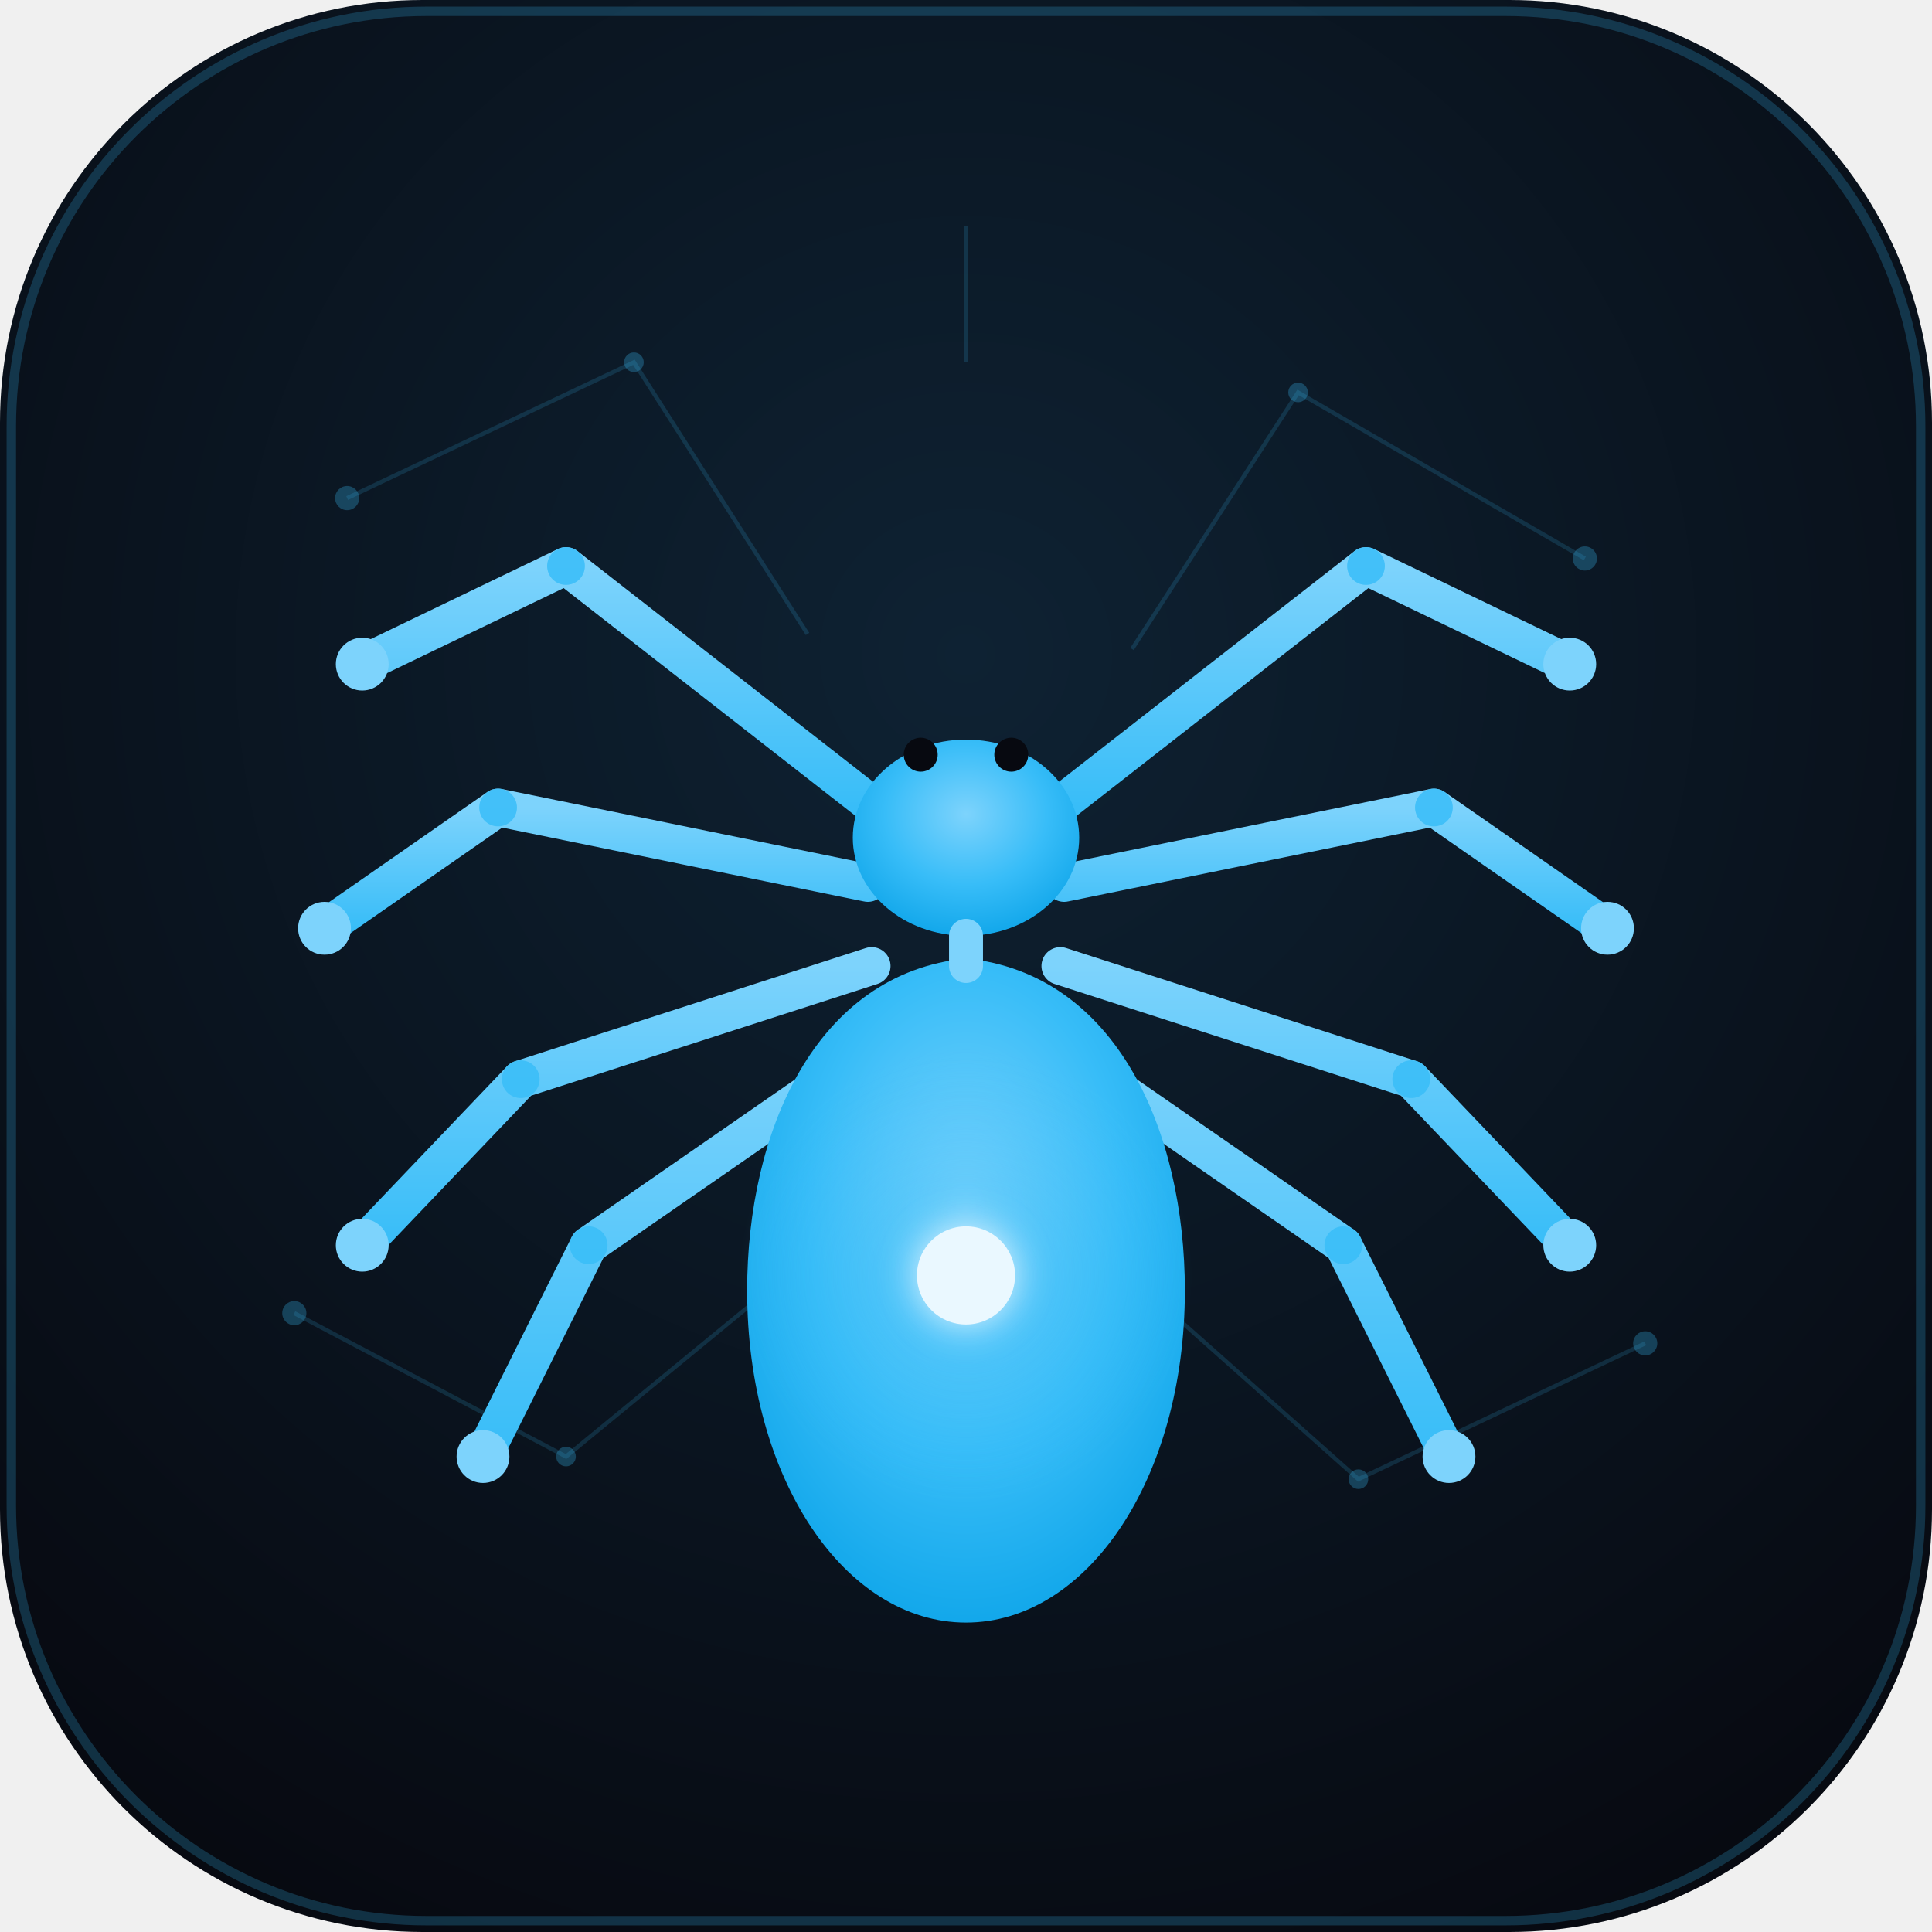
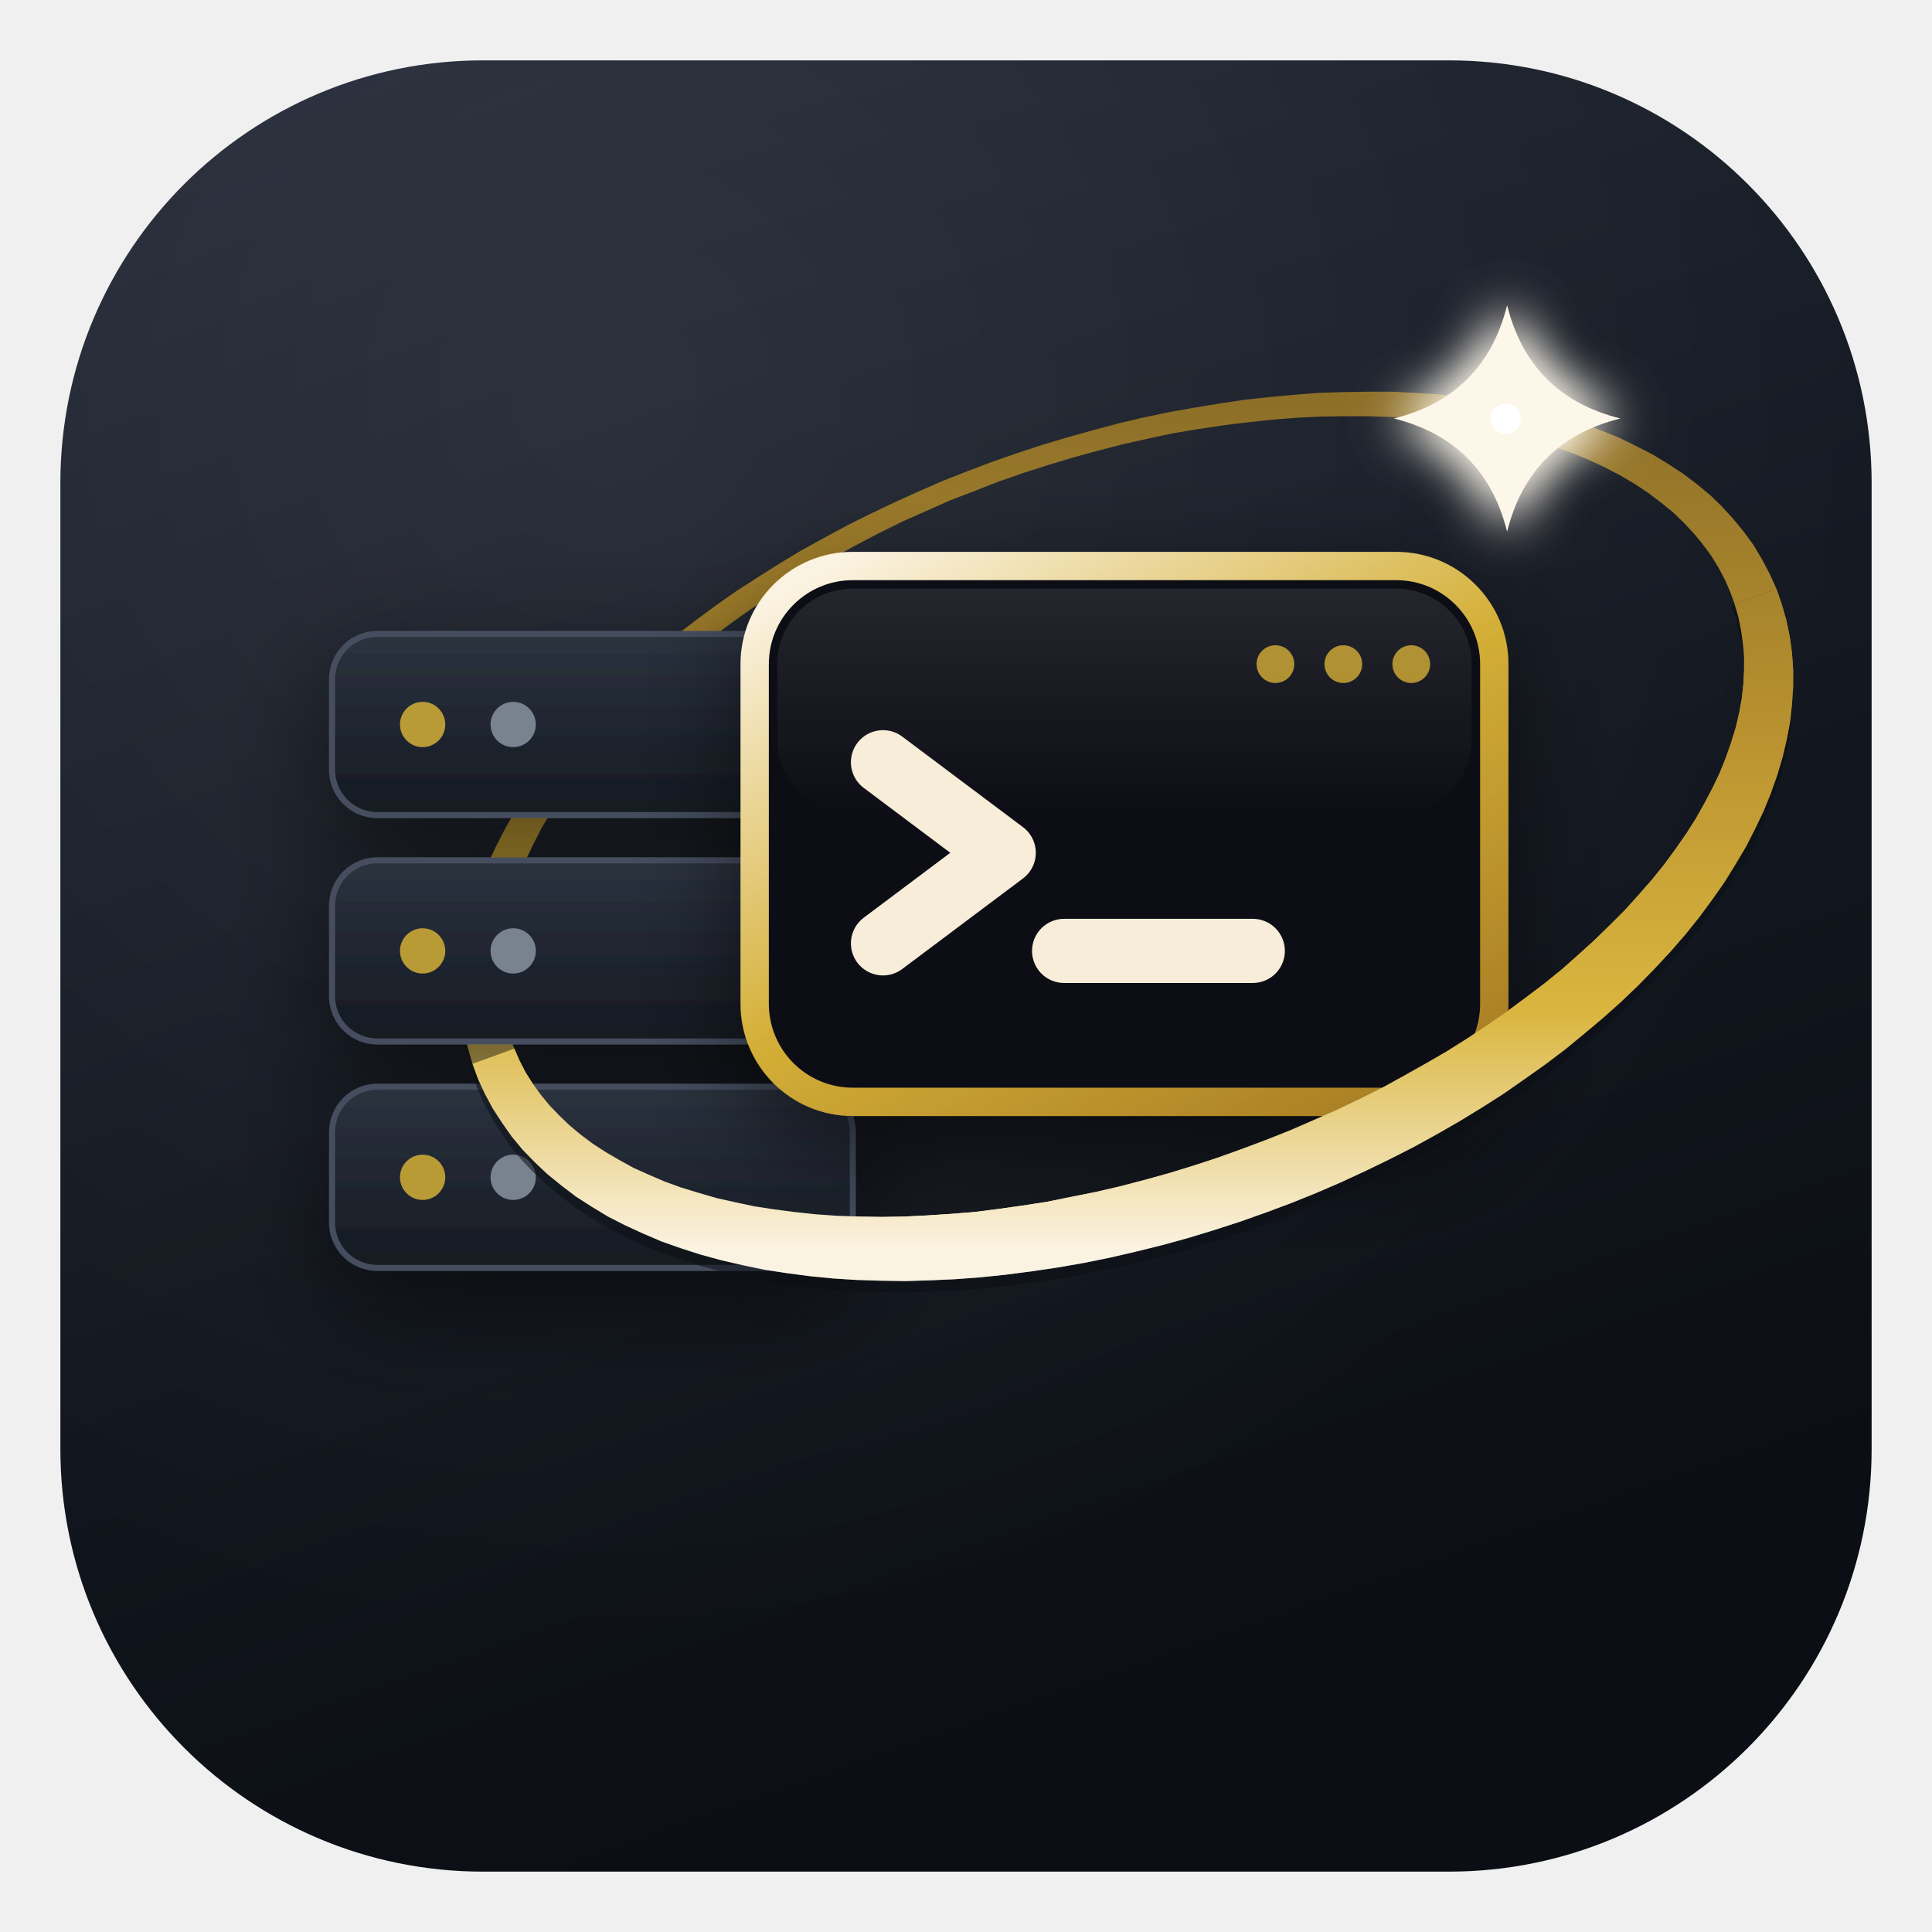
- <svg xmlns="http://www.w3.org/2000/svg" viewBox="0 0 512 512" width="512" height="512" role="img" aria-label="A.R.A">
+ <svg xmlns="http://www.w3.org/2000/svg" viewBox="0 0 512 512" width="512" height="512" role="img" aria-label="A.R.A" shape-rendering="geometricPrecision">
  <defs>
-     <linearGradient id="araLeg" x1="0" y1="0" x2="0" y2="1">
-       <stop offset="0%" stop-color="#7dd3fc" />
-       <stop offset="100%" stop-color="#38bdf8" />
+     <linearGradient id="bg" x1="0" y1="0" x2="0.35" y2="1">
+       <stop offset="0%" stop-color="#232936" />
+       <stop offset="55%" stop-color="#141922" />
+       <stop offset="100%" stop-color="#0b0e14" />
    </linearGradient>
-     <radialGradient id="araBody" cx="50%" cy="38%" r="65%">
-       <stop offset="0%" stop-color="#7dd3fc" />
-       <stop offset="55%" stop-color="#38bdf8" />
-       <stop offset="100%" stop-color="#0ea5e9" />
+     <radialGradient id="bgLight" cx="30%" cy="18%" r="70%">
+       <stop offset="0%" stop-color="#ffffff" stop-opacity=".07" />
+       <stop offset="100%" stop-color="#ffffff" stop-opacity="0" />
    </radialGradient>
-     <radialGradient id="araBg" cx="50%" cy="34%" r="75%">
-       <stop offset="0%" stop-color="#0e2233" stop-opacity="1" />
-       <stop offset="100%" stop-color="#070910" stop-opacity="1" />
-     </radialGradient>
-     <radialGradient id="araCore" cx="50%" cy="50%" r="50%">
-       <stop offset="0%" stop-color="#38bdf8" stop-opacity=".9" />
-       <stop offset="100%" stop-color="#38bdf8" stop-opacity="0" />
-     </radialGradient>
-     <filter id="araGlow" x="-40%" y="-40%" width="180%" height="180%">
-       <feGaussianBlur stdDeviation="5" result="b" />
+     <linearGradient id="ringG" x1="0" y1="107" x2="0" y2="331" gradientUnits="userSpaceOnUse">
+       <stop offset="0%" stop-color="#8d6f28" />
+       <stop offset="38%" stop-color="#b8912f" />
+       <stop offset="72%" stop-color="#dab63f" />
+       <stop offset="100%" stop-color="#fbf3e2" />
+     </linearGradient>
+     <linearGradient id="rack" x1="0" y1="0" x2="0" y2="1">
+       <stop offset="0%" stop-color="#2b323f" />
+       <stop offset="100%" stop-color="#151a22" />
+     </linearGradient>
+     <linearGradient id="edge" x1="0.1" y1="0" x2="0.9" y2="1">
+       <stop offset="0%" stop-color="#fbf3e2" />
+       <stop offset="50%" stop-color="#d4af37" />
+       <stop offset="100%" stop-color="#a87d24" />
+     </linearGradient>
+     <linearGradient id="glass" x1="0" y1="0" x2="0" y2="1">
+       <stop offset="0%" stop-color="#ffffff" stop-opacity=".10" />
+       <stop offset="100%" stop-color="#ffffff" stop-opacity="0" />
+     </linearGradient>
+     <filter id="soft" x="-30%" y="-30%" width="160%" height="180%">
+       <feDropShadow dx="0" dy="10" stdDeviation="14" flood-color="#000000" flood-opacity=".55" />
+     </filter>
+     <filter id="glow" x="-80%" y="-80%" width="260%" height="260%">
+       <feGaussianBlur stdDeviation="7" result="b" />
      <feMerge>
+         <feMergeNode in="b" />
        <feMergeNode in="b" />
        <feMergeNode in="SourceGraphic" />
      </feMerge>
    </filter>
+     <clipPath id="frontHalf">
+       <polygon points="1144,-89 -548,527 -240,1373 1452,757" />
+     </clipPath>
  </defs>
-   <rect width="512" height="512" rx="112" fill="url(#araBg)" />
-   <g stroke="#38bdf8" stroke-width="1.1" fill="none" opacity=".16">
-     <path d="M92 132 L168 96 L214 168" />
-     <path d="M420 148 L344 104 L300 172" />
-     <path d="M78 348 L150 386 L206 340" />
-     <path d="M436 356 L360 392 L306 344" />
-     <path d="M256 60 L256 96" />
+   <rect x="16" y="16" width="480" height="480" rx="112" fill="url(#bg)" />
+   <rect x="16" y="16" width="480" height="480" rx="112" fill="url(#bgLight)" />
+   <path d="M470.8,156.1 L472.2,160.2 L473.4,164.4 L474.3,168.7 L474.9,173.1 L475.2,177.6 L475.2,182.1 L474.9,186.7 L474.4,191.3 L473.5,196.0 L472.4,200.7 L471.0,205.4 L469.3,210.2 L467.4,214.9 L465.1,219.7 L462.7,224.4 L459.9,229.1 L457.0,233.8 L453.7,238.5 L450.3,243.1 L446.6,247.7 L442.7,252.2 L438.5,256.7 L434.2,261.1 L429.6,265.5 L424.9,269.7 L419.9,273.9 L414.8,278.1 L409.5,282.1 L404.0,286.0 L398.4,289.9 L392.6,293.6 L386.7,297.2 L380.6,300.7 L374.4,304.1 L368.1,307.3 L361.7,310.4 L355.2,313.4 L348.7,316.2 L342.0,318.9 L335.3,321.4 L328.5,323.8 L321.7,326.0 L314.8,328.1 L307.9,330.0 L301.0,331.7 L294.1,333.3 L287.2,334.7 L280.3,335.9 L273.5,336.9 L266.6,337.8 L259.9,338.5 L253.1,339.0 L246.5,339.3 L239.9,339.5 L233.4,339.4 L227.0,339.2 L220.7,338.8 L214.6,338.2 L208.5,337.4 L202.6,336.5 L196.8,335.3 L191.2,334.0 L185.7,332.5 L180.4,330.8 L175.3,329.0 L170.4,326.9 L165.6,324.7 L161.1,322.4 L156.8,319.8 L152.6,317.1 L148.8,314.2 L145.1,311.2 L141.7,308.0 L138.5,304.7 L135.6,301.2 L133.0,297.5 L130.6,293.8 L128.5,289.9 L126.7,286.0 L125.2,281.9 L124.0,277.7 L123.1,273.5 L122.4,269.2 L122.1,264.8 L122.0,260.4 L122.2,256.0 L122.7,251.5 L123.5,247.0 L124.6,242.5 L125.9,238.0 L127.5,233.4 L129.3,228.9 L131.4,224.4 L133.7,219.9 L136.3,215.3 L139.2,210.9 L142.2,206.4 L145.5,202.0 L149.0,197.6 L152.8,193.2 L156.7,188.9 L160.9,184.6 L165.2,180.4 L169.8,176.3 L174.5,172.2 L179.4,168.2 L184.5,164.3 L189.8,160.4 L195.2,156.6 L200.8,153.0 L206.5,149.4 L212.3,145.9 L218.3,142.6 L224.4,139.3 L230.6,136.2 L236.9,133.2 L243.3,130.3 L249.7,127.5 L256.3,124.9 L262.9,122.4 L269.5,120.1 L276.2,117.9 L282.9,115.9 L289.7,114.0 L296.4,112.2 L303.2,110.6 L309.9,109.2 L316.7,108.0 L323.4,106.9 L330.1,105.9 L336.7,105.2 L343.2,104.6 L349.7,104.1 L356.2,103.9 L362.5,103.8 L368.8,103.8 L374.9,104.1 L381.0,104.5 L386.9,105.1 L392.7,105.9 L398.3,106.8 L403.9,107.9 L409.2,109.2 L414.4,110.7 L419.5,112.3 L424.4,114.1 L429.1,116.0 L433.6,118.2 L437.9,120.4 L442.0,122.9 L446.0,125.5 L449.7,128.3 L453.2,131.2 L456.4,134.3 L459.4,137.6 L462.2,141.0 L464.8,144.6 L467.0,148.3 L469.0,152.1 L470.8,156.1 M459.7,160.1 L458.5,156.8 L457.1,153.6 L455.4,150.4 L453.5,147.3 L451.3,144.3 L448.9,141.4 L446.3,138.6 L443.4,135.8 L440.2,133.2 L436.9,130.7 L433.3,128.3 L429.4,126.0 L425.4,123.9 L421.1,121.9 L416.7,120.1 L412.0,118.4 L407.1,116.8 L402.1,115.4 L396.9,114.2 L391.5,113.1 L386.0,112.2 L380.3,111.5 L374.5,110.9 L368.5,110.5 L362.5,110.3 L356.3,110.3 L350.0,110.4 L343.7,110.7 L337.3,111.2 L330.8,111.9 L324.2,112.7 L317.6,113.7 L311.0,114.8 L304.4,116.2 L297.7,117.7 L291.1,119.4 L284.5,121.2 L277.9,123.2 L271.3,125.3 L264.7,127.6 L258.3,130.1 L251.8,132.6 L245.5,135.4 L239.2,138.2 L233.1,141.2 L227.0,144.4 L221.1,147.6 L215.3,150.9 L209.6,154.4 L204.0,158.0 L198.6,161.7 L193.4,165.4 L188.3,169.3 L183.5,173.2 L178.8,177.2 L174.3,181.2 L170.0,185.4 L165.9,189.5 L162.0,193.7 L158.3,198.0 L154.9,202.3 L151.7,206.6 L148.7,210.9 L146.0,215.2 L143.5,219.5 L141.3,223.8 L139.3,228.0 L137.6,232.3 L136.1,236.5 L134.9,240.6 L133.9,244.7 L133.2,248.7 L132.7,252.7 L132.5,256.5 L132.5,260.3 L132.8,264.0 L133.3,267.6 L134.1,271.1 L135.1,274.6 L136.3,277.9 L137.7,281.1 L139.3,284.2 L141.2,287.2 L143.3,290.1 L145.6,292.9 L148.2,295.6 L150.9,298.2 L153.9,300.7 L157.1,303.1 L160.5,305.3 L164.1,307.4 L167.9,309.5 L171.9,311.3 L176.1,313.1 L180.5,314.7 L185.1,316.1 L189.9,317.5 L194.8,318.6 L200.0,319.7 L205.2,320.5 L210.6,321.2 L216.2,321.8 L221.9,322.2 L227.7,322.4 L233.6,322.5 L239.6,322.4 L245.7,322.1 L251.9,321.7 L258.2,321.2 L264.5,320.4 L270.9,319.5 L277.4,318.5 L283.8,317.2 L290.3,315.9 L296.8,314.4 L303.3,312.7 L309.8,310.9 L316.3,308.9 L322.7,306.8 L329.1,304.5 L335.5,302.1 L341.8,299.6 L348.0,296.9 L354.1,294.2 L360.2,291.3 L366.2,288.3 L372.0,285.1 L377.7,281.9 L383.4,278.6 L388.8,275.2 L394.1,271.7 L399.3,268.1 L404.3,264.4 L409.2,260.7 L413.9,256.9 L418.3,253.0 L422.6,249.1 L426.7,245.1 L430.6,241.2 L434.3,237.1 L437.8,233.1 L441.1,229.0 L444.1,224.9 L446.9,220.9 L449.5,216.8 L451.8,212.7 L453.9,208.7 L455.8,204.7 L457.4,200.7 L458.8,196.7 L460.0,192.8 L460.9,188.9 L461.6,185.1 L462.0,181.4 L462.2,177.7 L462.2,174.0 L461.9,170.5 L461.4,167.0 L460.7,163.5 L459.7,160.1 Z" fill="url(#ringG)" fill-rule="evenodd" />
+   <g filter="url(#soft)">
+     <rect x="88" y="168" width="138" height="48" rx="12" fill="url(#rack)" stroke="#454e5e" stroke-width="1.6" />
+     <rect x="88" y="228" width="138" height="48" rx="12" fill="url(#rack)" stroke="#454e5e" stroke-width="1.6" />
+     <rect x="88" y="288" width="138" height="48" rx="12" fill="url(#rack)" stroke="#454e5e" stroke-width="1.6" />
  </g>
-   <g fill="#38bdf8" opacity=".28">
-     <circle cx="92" cy="132" r="3.2" />
-     <circle cx="168" cy="96" r="2.6" />
-     <circle cx="420" cy="148" r="3.2" />
-     <circle cx="344" cy="104" r="2.6" />
-     <circle cx="78" cy="348" r="3.2" />
-     <circle cx="150" cy="386" r="2.6" />
-     <circle cx="436" cy="356" r="3.2" />
-     <circle cx="360" cy="392" r="2.6" />
+   <g fill="#d4af37" opacity=".85">
+     <circle cx="112" cy="192" r="6" />
+     <circle cx="112" cy="252" r="6" />
+     <circle cx="112" cy="312" r="6" />
  </g>
-   <g fill="none" stroke="url(#araLeg)" stroke-width="10" stroke-linecap="round" stroke-linejoin="round">
-     <path d="M232 214 L150 150 L96 176" />
-     <path d="M230 234 L132 214 L86 246" />
-     <path d="M231 256 L138 286 L96 330" />
-     <path d="M234 276 L156 330 L128 386" />
-     <path d="M280 214 L362 150 L416 176" />
-     <path d="M282 234 L380 214 L426 246" />
-     <path d="M281 256 L374 286 L416 330" />
-     <path d="M278 276 L356 330 L384 386" />
+   <g fill="#79828f">
+     <circle cx="136" cy="192" r="6" />
+     <circle cx="136" cy="252" r="6" />
+     <circle cx="136" cy="312" r="6" />
  </g>
-   <g fill="#7dd3fc">
-     <circle cx="96" cy="176" r="7" />
-     <circle cx="86" cy="246" r="7" />
-     <circle cx="96" cy="330" r="7" />
-     <circle cx="128" cy="386" r="7" />
-     <circle cx="416" cy="176" r="7" />
-     <circle cx="426" cy="246" r="7" />
-     <circle cx="416" cy="330" r="7" />
-     <circle cx="384" cy="386" r="7" />
+   <g filter="url(#soft)">
+     <rect x="200" y="150" width="196" height="142" rx="26" fill="#0d1016" stroke="url(#edge)" stroke-width="7.5" />
  </g>
-   <g fill="#38bdf8" opacity=".85">
-     <circle cx="150" cy="150" r="5" />
-     <circle cx="132" cy="214" r="5" />
-     <circle cx="138" cy="286" r="5" />
-     <circle cx="156" cy="330" r="5" />
-     <circle cx="362" cy="150" r="5" />
-     <circle cx="380" cy="214" r="5" />
-     <circle cx="374" cy="286" r="5" />
-     <circle cx="356" cy="330" r="5" />
+   <rect x="206" y="156" width="184" height="60" rx="20" fill="url(#glass)" />
+   <g fill="#d4af37" opacity=".8">
+     <circle cx="338" cy="176" r="5" />
+     <circle cx="356" cy="176" r="5" />
+     <circle cx="374" cy="176" r="5" />
  </g>
-   <ellipse cx="256" cy="222" rx="30" ry="26" fill="url(#araBody)" />
-   <circle cx="244" cy="200" r="4.5" fill="#070910" />
-   <circle cx="268" cy="200" r="4.5" fill="#070910" />
-   <path d="M256 254            C296 258 314 300 314 342            C314 392 288 430 256 430            C224 430 198 392 198 342            C198 300 216 258 256 254 Z" fill="url(#araBody)" />
-   <circle cx="256" cy="338" r="60" fill="url(#araCore)" opacity=".5" />
-   <circle cx="256" cy="338" r="13" fill="#eaf8ff" filter="url(#araGlow)" />
-   <line x1="256" y1="248" x2="256" y2="256" stroke="#7dd3fc" stroke-width="9" stroke-linecap="round" />
-   <rect x="3" y="3" width="506" height="506" rx="110" fill="none" stroke="#38bdf8" stroke-width="2.5" stroke-opacity=".22" />
+   <path d="M234 202 L266 226 L234 250" fill="none" stroke="#f7edd8" stroke-width="17" stroke-linecap="round" stroke-linejoin="round" />
+   <path d="M282 252 L332 252" fill="none" stroke="#f7edd8" stroke-width="17" stroke-linecap="round" />
+   <g clip-path="url(#frontHalf)">
+     <path d="M470.8,156.1 L472.2,160.2 L473.4,164.4 L474.3,168.7 L474.9,173.1 L475.2,177.6 L475.2,182.1 L474.9,186.7 L474.4,191.3 L473.5,196.0 L472.4,200.7 L471.0,205.4 L469.3,210.2 L467.4,214.9 L465.1,219.7 L462.7,224.4 L459.9,229.1 L457.0,233.8 L453.7,238.5 L450.3,243.1 L446.6,247.7 L442.7,252.2 L438.5,256.7 L434.2,261.1 L429.6,265.5 L424.9,269.7 L419.9,273.9 L414.8,278.1 L409.5,282.1 L404.0,286.0 L398.4,289.9 L392.6,293.6 L386.7,297.2 L380.6,300.7 L374.4,304.1 L368.1,307.3 L361.7,310.4 L355.2,313.4 L348.7,316.2 L342.0,318.9 L335.3,321.4 L328.5,323.8 L321.7,326.0 L314.8,328.1 L307.9,330.0 L301.0,331.7 L294.1,333.3 L287.2,334.7 L280.3,335.9 L273.5,336.9 L266.6,337.8 L259.9,338.5 L253.1,339.0 L246.5,339.3 L239.9,339.5 L233.4,339.4 L227.0,339.2 L220.7,338.8 L214.6,338.2 L208.5,337.4 L202.6,336.5 L196.8,335.3 L191.2,334.0 L185.7,332.5 L180.4,330.8 L175.3,329.0 L170.4,326.9 L165.6,324.7 L161.1,322.4 L156.8,319.8 L152.6,317.1 L148.8,314.2 L145.1,311.2 L141.7,308.0 L138.5,304.7 L135.6,301.2 L133.0,297.5 L130.6,293.8 L128.5,289.9 L126.7,286.0 L125.2,281.9 L124.0,277.7 L123.1,273.5 L122.4,269.2 L122.1,264.8 L122.0,260.4 L122.2,256.0 L122.7,251.5 L123.5,247.0 L124.6,242.5 L125.9,238.0 L127.5,233.4 L129.3,228.9 L131.4,224.4 L133.7,219.9 L136.3,215.3 L139.2,210.9 L142.2,206.4 L145.5,202.0 L149.0,197.6 L152.8,193.2 L156.7,188.9 L160.9,184.6 L165.2,180.4 L169.8,176.3 L174.5,172.2 L179.4,168.2 L184.5,164.3 L189.8,160.4 L195.2,156.6 L200.8,153.0 L206.5,149.4 L212.3,145.9 L218.3,142.6 L224.4,139.3 L230.6,136.2 L236.9,133.2 L243.3,130.3 L249.7,127.5 L256.3,124.9 L262.9,122.4 L269.5,120.1 L276.2,117.9 L282.9,115.9 L289.7,114.0 L296.4,112.2 L303.2,110.6 L309.9,109.2 L316.7,108.0 L323.4,106.9 L330.1,105.9 L336.7,105.2 L343.2,104.6 L349.7,104.1 L356.2,103.9 L362.5,103.8 L368.8,103.8 L374.9,104.1 L381.0,104.5 L386.9,105.1 L392.7,105.9 L398.3,106.8 L403.9,107.9 L409.2,109.2 L414.4,110.7 L419.5,112.3 L424.4,114.1 L429.1,116.0 L433.6,118.2 L437.9,120.4 L442.0,122.9 L446.0,125.5 L449.7,128.3 L453.2,131.2 L456.4,134.3 L459.4,137.6 L462.2,141.0 L464.8,144.6 L467.0,148.3 L469.0,152.1 L470.8,156.1 M459.7,160.1 L458.5,156.8 L457.1,153.6 L455.4,150.4 L453.5,147.3 L451.3,144.3 L448.9,141.4 L446.3,138.6 L443.4,135.8 L440.2,133.2 L436.9,130.7 L433.3,128.3 L429.4,126.0 L425.4,123.9 L421.1,121.9 L416.7,120.1 L412.0,118.4 L407.1,116.8 L402.1,115.4 L396.9,114.2 L391.5,113.1 L386.0,112.2 L380.3,111.5 L374.5,110.9 L368.5,110.5 L362.5,110.3 L356.3,110.3 L350.0,110.4 L343.7,110.7 L337.3,111.2 L330.8,111.9 L324.2,112.7 L317.6,113.7 L311.0,114.8 L304.4,116.2 L297.7,117.7 L291.1,119.4 L284.5,121.2 L277.9,123.2 L271.3,125.3 L264.7,127.6 L258.3,130.1 L251.8,132.6 L245.5,135.4 L239.2,138.2 L233.1,141.2 L227.0,144.4 L221.1,147.6 L215.3,150.9 L209.6,154.4 L204.0,158.0 L198.6,161.7 L193.4,165.4 L188.3,169.3 L183.5,173.2 L178.8,177.2 L174.3,181.2 L170.0,185.4 L165.9,189.5 L162.0,193.7 L158.3,198.0 L154.9,202.3 L151.7,206.6 L148.7,210.9 L146.0,215.2 L143.5,219.5 L141.3,223.8 L139.3,228.0 L137.6,232.3 L136.1,236.5 L134.9,240.6 L133.9,244.7 L133.2,248.7 L132.7,252.7 L132.5,256.5 L132.5,260.3 L132.8,264.0 L133.3,267.6 L134.1,271.1 L135.1,274.6 L136.3,277.9 L137.7,281.1 L139.3,284.2 L141.2,287.2 L143.3,290.1 L145.6,292.9 L148.2,295.6 L150.9,298.2 L153.9,300.7 L157.1,303.1 L160.5,305.3 L164.1,307.4 L167.9,309.5 L171.9,311.3 L176.1,313.1 L180.5,314.7 L185.1,316.1 L189.9,317.5 L194.8,318.6 L200.0,319.7 L205.2,320.5 L210.6,321.2 L216.2,321.8 L221.9,322.2 L227.7,322.4 L233.6,322.5 L239.6,322.4 L245.7,322.1 L251.9,321.7 L258.2,321.2 L264.5,320.4 L270.9,319.5 L277.4,318.5 L283.8,317.2 L290.3,315.9 L296.8,314.4 L303.3,312.7 L309.8,310.9 L316.3,308.9 L322.7,306.8 L329.1,304.5 L335.5,302.1 L341.8,299.6 L348.0,296.9 L354.1,294.2 L360.2,291.3 L366.2,288.3 L372.0,285.1 L377.7,281.9 L383.4,278.6 L388.8,275.2 L394.1,271.7 L399.3,268.1 L404.3,264.4 L409.2,260.7 L413.9,256.9 L418.3,253.0 L422.6,249.1 L426.7,245.1 L430.6,241.2 L434.3,237.1 L437.8,233.1 L441.1,229.0 L444.1,224.9 L446.9,220.9 L449.5,216.8 L451.8,212.7 L453.9,208.7 L455.8,204.7 L457.4,200.7 L458.8,196.7 L460.0,192.8 L460.9,188.9 L461.6,185.1 L462.0,181.4 L462.2,177.7 L462.2,174.0 L461.9,170.5 L461.4,167.0 L460.7,163.5 L459.7,160.1 Z" fill="#0b0e14" fill-rule="evenodd" transform="translate(0,3)" opacity=".55" />
+     <path d="M470.8,156.1 L472.2,160.2 L473.4,164.4 L474.3,168.7 L474.9,173.1 L475.2,177.6 L475.2,182.1 L474.9,186.7 L474.4,191.3 L473.5,196.0 L472.4,200.7 L471.0,205.4 L469.3,210.2 L467.4,214.9 L465.1,219.7 L462.7,224.4 L459.9,229.1 L457.0,233.8 L453.7,238.5 L450.3,243.1 L446.6,247.7 L442.7,252.2 L438.5,256.7 L434.2,261.1 L429.6,265.5 L424.9,269.7 L419.9,273.9 L414.8,278.1 L409.5,282.1 L404.0,286.0 L398.4,289.9 L392.6,293.6 L386.7,297.2 L380.6,300.7 L374.4,304.1 L368.1,307.3 L361.7,310.4 L355.2,313.4 L348.7,316.2 L342.0,318.9 L335.3,321.4 L328.5,323.8 L321.7,326.0 L314.8,328.1 L307.9,330.0 L301.0,331.7 L294.1,333.3 L287.2,334.7 L280.3,335.9 L273.5,336.9 L266.6,337.8 L259.9,338.5 L253.1,339.0 L246.5,339.3 L239.9,339.5 L233.4,339.4 L227.0,339.2 L220.7,338.8 L214.6,338.2 L208.5,337.4 L202.6,336.5 L196.8,335.3 L191.2,334.0 L185.7,332.5 L180.4,330.8 L175.3,329.0 L170.4,326.9 L165.6,324.7 L161.1,322.4 L156.8,319.8 L152.6,317.1 L148.8,314.2 L145.1,311.2 L141.7,308.0 L138.5,304.7 L135.6,301.2 L133.0,297.5 L130.6,293.8 L128.5,289.9 L126.7,286.0 L125.2,281.9 L124.0,277.7 L123.1,273.5 L122.4,269.2 L122.1,264.8 L122.0,260.4 L122.2,256.0 L122.7,251.5 L123.5,247.0 L124.6,242.5 L125.9,238.0 L127.5,233.4 L129.3,228.9 L131.4,224.4 L133.7,219.9 L136.3,215.3 L139.2,210.9 L142.2,206.4 L145.5,202.0 L149.0,197.6 L152.8,193.2 L156.7,188.9 L160.9,184.6 L165.2,180.4 L169.8,176.3 L174.5,172.2 L179.4,168.2 L184.5,164.3 L189.8,160.4 L195.2,156.6 L200.8,153.0 L206.5,149.4 L212.3,145.9 L218.3,142.6 L224.4,139.3 L230.6,136.2 L236.9,133.2 L243.3,130.3 L249.7,127.5 L256.3,124.9 L262.9,122.4 L269.5,120.1 L276.2,117.9 L282.9,115.9 L289.7,114.0 L296.4,112.2 L303.2,110.6 L309.9,109.2 L316.7,108.0 L323.4,106.9 L330.1,105.9 L336.7,105.2 L343.2,104.6 L349.7,104.1 L356.2,103.9 L362.5,103.8 L368.8,103.8 L374.9,104.1 L381.0,104.5 L386.9,105.1 L392.7,105.9 L398.3,106.8 L403.9,107.9 L409.2,109.2 L414.4,110.7 L419.5,112.3 L424.4,114.1 L429.1,116.0 L433.6,118.2 L437.9,120.4 L442.0,122.9 L446.0,125.5 L449.7,128.3 L453.2,131.2 L456.4,134.3 L459.4,137.6 L462.2,141.0 L464.8,144.6 L467.0,148.3 L469.0,152.1 L470.8,156.1 M459.7,160.1 L458.5,156.8 L457.1,153.6 L455.4,150.4 L453.5,147.3 L451.3,144.3 L448.9,141.4 L446.3,138.6 L443.4,135.8 L440.2,133.2 L436.9,130.7 L433.3,128.3 L429.4,126.0 L425.4,123.9 L421.1,121.9 L416.7,120.1 L412.0,118.4 L407.1,116.8 L402.1,115.4 L396.9,114.2 L391.5,113.1 L386.0,112.2 L380.3,111.5 L374.5,110.9 L368.5,110.5 L362.5,110.3 L356.3,110.3 L350.0,110.4 L343.7,110.7 L337.3,111.2 L330.8,111.9 L324.2,112.7 L317.6,113.7 L311.0,114.8 L304.4,116.2 L297.7,117.7 L291.1,119.4 L284.5,121.2 L277.9,123.2 L271.3,125.3 L264.7,127.6 L258.3,130.1 L251.8,132.6 L245.5,135.4 L239.2,138.2 L233.1,141.2 L227.0,144.4 L221.1,147.6 L215.3,150.9 L209.6,154.4 L204.0,158.0 L198.6,161.7 L193.4,165.4 L188.3,169.3 L183.5,173.2 L178.8,177.2 L174.3,181.2 L170.0,185.4 L165.9,189.5 L162.0,193.7 L158.3,198.0 L154.9,202.3 L151.7,206.6 L148.7,210.9 L146.0,215.2 L143.5,219.5 L141.3,223.8 L139.3,228.0 L137.6,232.3 L136.1,236.5 L134.9,240.6 L133.9,244.7 L133.2,248.7 L132.7,252.7 L132.5,256.5 L132.5,260.3 L132.8,264.0 L133.3,267.6 L134.1,271.1 L135.1,274.6 L136.3,277.9 L137.7,281.1 L139.3,284.2 L141.2,287.2 L143.3,290.1 L145.6,292.9 L148.2,295.6 L150.9,298.2 L153.9,300.7 L157.1,303.1 L160.5,305.3 L164.1,307.4 L167.9,309.5 L171.9,311.3 L176.1,313.1 L180.5,314.7 L185.1,316.1 L189.9,317.5 L194.8,318.6 L200.0,319.7 L205.2,320.5 L210.6,321.2 L216.2,321.8 L221.9,322.2 L227.7,322.4 L233.6,322.5 L239.6,322.4 L245.7,322.1 L251.9,321.7 L258.2,321.2 L264.5,320.4 L270.9,319.5 L277.4,318.5 L283.8,317.2 L290.3,315.9 L296.8,314.4 L303.3,312.7 L309.8,310.9 L316.3,308.9 L322.7,306.8 L329.1,304.5 L335.5,302.1 L341.8,299.6 L348.0,296.9 L354.1,294.2 L360.2,291.3 L366.2,288.3 L372.0,285.1 L377.7,281.9 L383.4,278.6 L388.8,275.2 L394.1,271.7 L399.3,268.1 L404.3,264.4 L409.2,260.7 L413.9,256.9 L418.3,253.0 L422.6,249.1 L426.7,245.1 L430.6,241.2 L434.3,237.1 L437.8,233.1 L441.1,229.0 L444.1,224.9 L446.9,220.9 L449.5,216.8 L451.8,212.7 L453.9,208.7 L455.8,204.7 L457.4,200.7 L458.8,196.7 L460.0,192.8 L460.9,188.9 L461.6,185.1 L462.0,181.4 L462.2,177.7 L462.2,174.0 L461.9,170.5 L461.4,167.0 L460.7,163.5 L459.7,160.1 Z" fill="url(#ringG)" fill-rule="evenodd" />
+   </g>
+   <path d="M 399.4 80.9 Q 405.4 104.9 429.4 110.9 Q 405.4 116.9 399.4 140.9 Q 393.4 116.9 369.4 110.9 Q 393.4 104.9 399.4 80.9 Z" fill="#fdf7ea" filter="url(#glow)" />
+   <circle cx="399" cy="111" r="4" fill="#ffffff" />
</svg>
